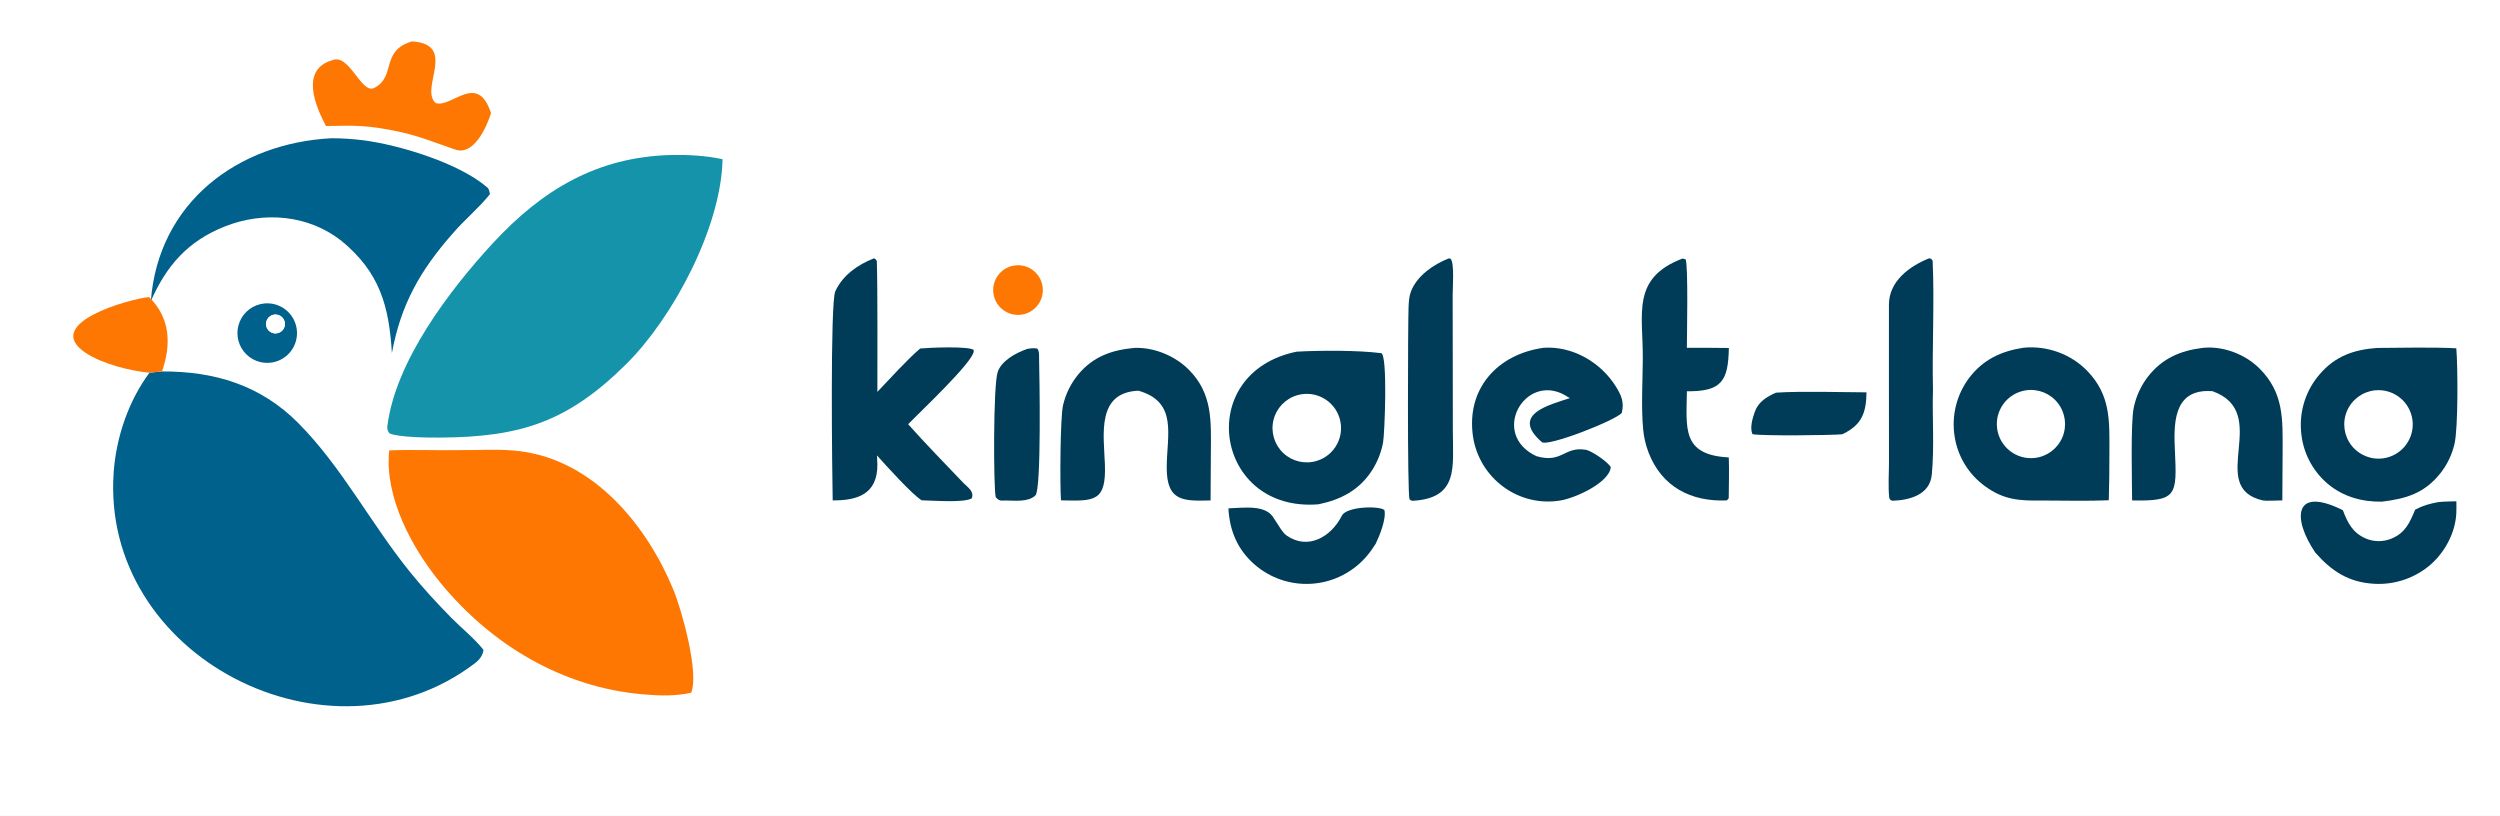
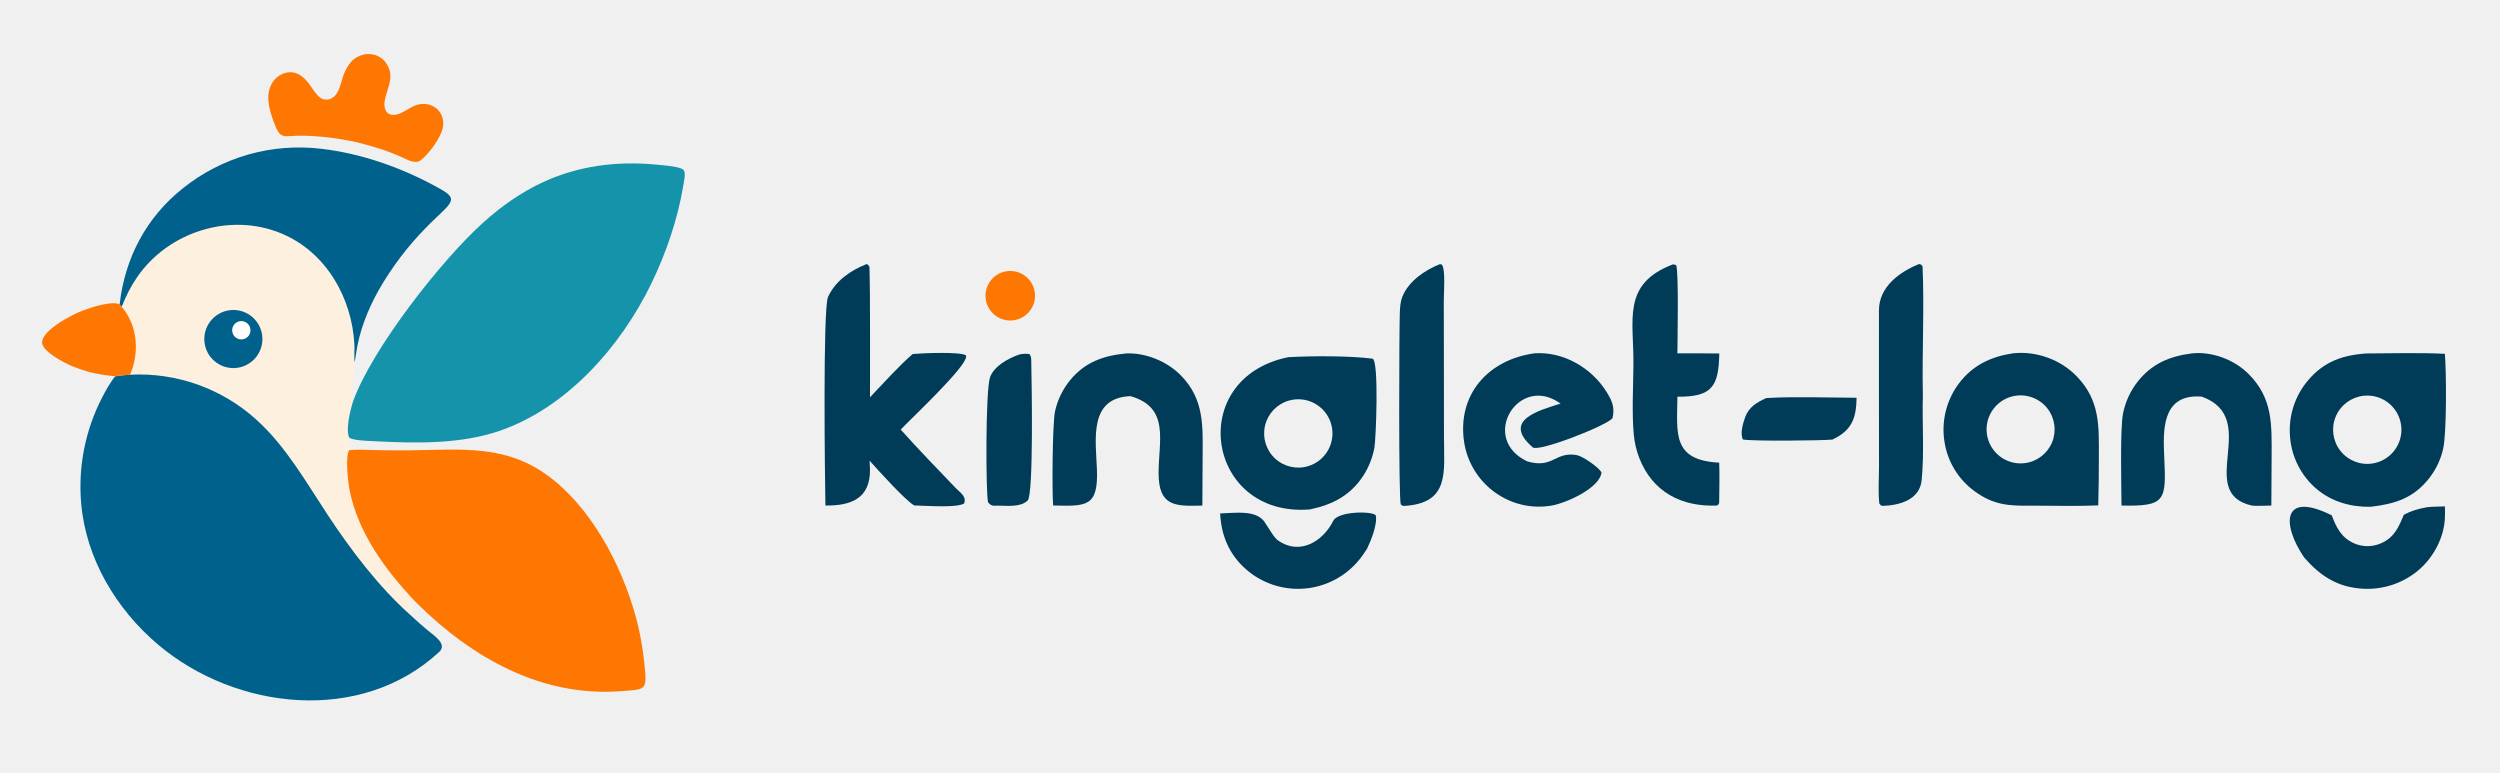
- <svg xmlns="http://www.w3.org/2000/svg" version="1.1" style="display: block;" viewBox="27 421 1943 634" width="1943" height="634" preserveAspectRatio="xMidYMid meet">
-   <rect x="27" y="421" width="1943" height="634" fill="#ffffff" />
-   <path transform="translate(0,0)" fill="rgb(0,97,140)" d="M 152.897 709.692 C 193.566 709.486 229.397 720.211 258.822 749.807 C 292.626 783.807 315.431 828.217 345.618 865.508 C 355.606 877.847 366.747 889.988 377.896 901.278 C 385.922 909.407 395.651 917.118 402.715 926.01 C 402.464 930.173 399.595 933.794 396.344 936.278 C 283.292 1022.7 104.745 931.571 115.386 787.602 C 117.385 760.563 126.991 732.399 143.184 710.669 L 152.897 709.692 z" />
-   <path transform="translate(0,0)" fill="rgb(20,147,171)" d="M 548.138 541.476 C 561.695 541.187 575.289 541.882 588.56 544.734 C 587.618 596.999 550.597 667.381 513.718 703.951 C 467.932 749.353 431.042 760.71 368.813 761.086 C 360.307 761.146 336.673 761.017 329.615 757.761 C 328.428 755.87 327.753 754.7 328.048 752.306 C 334.321 701.324 377.328 645.487 409.769 610.312 C 448.837 567.951 491.436 543.099 548.138 541.476 z" />
-   <path transform="translate(0,0)" fill="rgb(254,119,2)" d="M 329.498 771.053 C 346.561 770.327 365.664 771.134 382.99 770.832 C 399.057 771.022 415.349 769.652 431.334 771.695 C 488.688 779.027 529.77 829.233 550.492 879.669 C 557.035 895.595 570.524 944.442 564.148 959.413 C 551.555 962.154 539.742 961.731 527.074 960.671 C 464.3 955.416 408.766 922.169 369.205 873.828 C 347.121 846.843 325.654 807.184 329.498 771.053 z" />
-   <path transform="translate(0,0)" fill="rgb(0,97,140)" d="M 284.431 528.441 C 292.648 528.449 300.857 528.964 309.012 529.98 C 336.245 533.383 383.88 547.502 406.159 567.057 C 406.875 567.685 408.066 571.582 407.594 572.166 C 398.86 582.962 387.855 591.913 378.813 602.514 C 353.5 631.206 338.425 657.953 331.587 695.444 C 329.361 658.539 322.002 632.484 292.311 608.139 C 266.61 587.885 231.924 585.103 201.955 596.924 C 173.036 608.33 156.502 627.276 144.218 655.044 C 150.078 578.427 211.52 532.311 284.431 528.441 z" />
-   <path transform="translate(0,0)" fill="rgb(0,60,88)" fill-rule="evenodd" d="M 1874.5 691.418 C 1893.87 691.33 1917.02 690.706 1936.05 691.694 C 1937.23 705.785 1937.55 753.672 1934.63 766.011 C 1932.74 774.171 1929.1 781.823 1923.96 788.441 C 1911.51 804.331 1897.17 808.621 1878.24 810.88 C 1862.96 811.189 1848.07 807.045 1836.24 797.119 C 1824.1 786.883 1816.59 772.194 1815.4 756.36 C 1814.01 740.174 1819.23 724.114 1829.88 711.844 C 1842.07 697.679 1856.46 692.739 1874.5 691.418 z M 1872.65 724.385 C 1880.11 723.561 1887.58 725.928 1893.2 730.904 C 1898.83 735.879 1902.09 743 1902.19 750.509 C 1902.35 763.792 1892.7 775.165 1879.57 777.16 C 1870.04 778.608 1860.47 774.791 1854.55 767.18 C 1848.64 759.57 1847.3 749.356 1851.05 740.477 C 1854.81 731.599 1863.07 725.443 1872.65 724.385 z" />
-   <path transform="translate(0,0)" fill="rgb(0,60,88)" fill-rule="evenodd" d="M 1034.76 694.314 C 1053.31 693.286 1082.14 693.167 1100.39 695.46 C 1105.66 696.122 1103.16 758.508 1101.92 764.973 C 1100.46 772.656 1097.55 779.99 1093.34 786.579 C 1083.36 801.981 1069.21 809.326 1051.72 812.94 C 970.937 819.562 954.273 710.793 1034.76 694.314 z M 1035.27 728.147 C 1049.29 724.112 1063.95 732.115 1068.14 746.094 C 1072.33 760.073 1064.48 774.819 1050.55 779.159 C 1041.4 782.008 1031.43 779.723 1024.43 773.174 C 1017.44 766.625 1014.5 756.823 1016.74 747.507 C 1018.98 738.19 1026.06 730.797 1035.27 728.147 z" />
-   <path transform="translate(0,0)" fill="rgb(0,60,88)" fill-rule="evenodd" d="M 1599.58 691.276 C 1617.77 689.385 1636.58 696.133 1649.3 709.353 C 1667.47 728.237 1666.48 748.018 1666.43 772.315 C 1666.46 784.812 1666.3 797.308 1665.95 809.8 C 1650.21 810.539 1629.59 809.994 1613.5 809.997 C 1596.47 810.265 1584.34 809.51 1569.9 798.988 C 1557.15 789.83 1548.6 775.94 1546.16 760.428 C 1543.56 744.368 1547.57 727.94 1557.29 714.892 C 1568.02 700.62 1582.3 693.867 1599.58 691.276 z M 1601.49 724.364 C 1610.96 722.934 1620.46 726.718 1626.35 734.264 C 1632.24 741.81 1633.6 751.945 1629.92 760.78 C 1626.23 769.616 1618.07 775.778 1608.56 776.903 C 1594.19 778.603 1581.11 768.459 1579.18 754.114 C 1577.25 739.769 1587.18 726.526 1601.49 724.364 z" />
-   <path transform="translate(0,0)" fill="rgb(0,60,88)" d="M 706.174 621.803 L 707.104 622.088 C 707.558 622.643 708.011 623.198 708.464 623.753 C 709.192 645.483 708.85 708.12 708.898 725.546 C 718.336 715.668 732.131 700.362 742.18 691.852 C 748.997 691.19 779.566 689.875 783.759 692.944 C 783.769 693.277 783.797 693.61 783.788 693.943 C 783.543 702.271 741.175 741.942 732.821 750.704 C 746.264 765.882 761.984 781.833 776.044 796.647 C 779.7 800.186 784.293 803.174 782.213 808.326 C 776.178 811.962 751.949 809.981 743.363 809.844 C 736.295 805.791 714.99 782.12 708.6 774.973 C 708.776 777.353 708.876 779.737 708.901 782.124 C 709.011 804.931 693.507 810.086 674.166 809.901 C 673.757 789.736 672.107 656.148 676.211 647.34 C 682.051 634.806 693.656 626.726 706.174 621.803 z" />
-   <path transform="translate(0,0)" fill="rgb(0,60,88)" d="M 1226.7 691.3 C 1249.15 689.746 1271.17 702.611 1282.84 721.392 C 1287.21 728.416 1289.38 733.422 1287.48 741.822 C 1283.09 747.6 1229.8 768.478 1225.3 764.581 C 1200.58 743.161 1231.03 735.686 1247.05 730.439 C 1245.79 729.584 1244.49 728.789 1243.16 728.058 C 1212.06 710.656 1184.77 758.31 1221.01 775.499 C 1241.11 781.402 1242.5 767.843 1259.34 770.551 C 1264.05 771.309 1276.43 779.835 1278.9 784.072 C 1277.67 796.292 1251.01 808.232 1239.56 810.017 C 1224.12 812.537 1208.32 808.76 1195.68 799.532 C 1182.84 790.216 1174.26 776.154 1171.84 760.475 C 1166.33 723.315 1190.62 696.277 1226.7 691.3 z" />
-   <path transform="translate(0,0)" fill="rgb(0,60,88)" d="M 908.635 691.392 C 923.838 690.787 940.239 697.528 950.971 708.355 C 969.543 727.089 968.203 748.174 968.085 772.608 L 967.862 809.954 C 946.865 810.437 933.699 810.963 933.777 784.301 C 933.851 759.063 942.61 733.493 911.84 724.669 C 879.152 725.933 884.824 758.638 885.724 781.649 C 886.879 811.175 877.484 810.469 851.605 809.867 C 850.698 798.431 851.017 745.269 853.181 736.019 C 855.211 727.205 859.267 718.985 865.027 712.011 C 876.616 698.042 891.152 693 908.635 691.392 z" />
-   <path transform="translate(0,0)" fill="rgb(0,60,88)" d="M 1738.95 691.366 C 1754.7 689.7 1772 696.248 1783.18 707.483 C 1802.05 726.443 1801.12 746.78 1801.05 771.6 L 1800.83 809.91 C 1798.14 809.971 1787.71 810.405 1785.82 809.98 C 1740.84 799.861 1793.52 741.901 1746.53 725.018 C 1745.38 724.95 1744.22 724.912 1743.06 724.904 C 1715.76 724.791 1716.42 751.521 1717.35 771.402 C 1718.98 806.04 1718.79 810.686 1684.08 809.926 C 1683.98 795.307 1682.87 749.632 1685.31 738.006 C 1687.1 729.146 1690.91 720.817 1696.44 713.666 C 1707.45 699.526 1721.63 693.486 1738.95 691.366 z" />
-   <path transform="translate(0,0)" fill="rgb(0,60,88)" d="M 1334.68 621.941 L 1337.09 622.58 C 1339.17 628.252 1338.07 681.387 1338.03 691.302 C 1348.91 691.27 1359.79 691.321 1370.67 691.453 C 1370.17 717.012 1365.24 725.346 1338.05 725.106 C 1337.69 754.066 1333.88 774.574 1370.6 776.511 C 1371 786.197 1370.64 797.928 1370.57 807.77 C 1370.25 809.089 1370.22 808.674 1369.05 809.918 C 1341.31 811.1 1318.55 799.435 1308.23 772.627 C 1306.02 766.833 1304.61 760.764 1304.05 754.589 C 1302.46 737.606 1303.65 717.315 1303.78 700.011 C 1304.06 664.879 1294.6 637.136 1334.68 621.941 z" />
-   <path transform="translate(0,0)" fill="rgb(254,119,2)" d="M 347.213 453.179 C 382.98 455.37 352.731 490 365.646 501.113 C 378.169 505.092 398.181 476.514 408.621 508.983 C 405.097 520.294 395.03 542.049 381.015 537.305 C 365.302 531.987 353.166 526.778 336.416 523.192 C 312.791 518.336 304.206 518.442 280.34 518.923 C 272.025 503.327 260.106 474.779 285.566 467.698 C 298.598 462.606 307.848 494.336 317.764 489.364 C 335.18 480.629 322.389 460.447 347.213 453.179 z" />
-   <path transform="translate(0,0)" fill="rgb(0,60,88)" d="M 1152.95 621.828 L 1154.43 622.123 C 1157.51 625.449 1155.99 644.567 1156 650.425 L 1156.09 705.468 L 1156.14 756.311 C 1156.16 783.856 1160.89 808.279 1124.78 810.239 C 1123.75 809.88 1123.03 809.935 1122.49 808.874 C 1120.72 805.371 1121.24 672.11 1121.74 659.499 C 1121.9 655.58 1122.18 651.117 1123.63 647.438 C 1128.47 635.101 1141.14 626.544 1152.95 621.828 z" />
-   <path transform="translate(0,0)" fill="rgb(0,60,88)" d="M 1526.32 621.748 C 1528.47 622.278 1527.51 621.808 1529.04 623.517 C 1530.54 655.333 1528.55 691.443 1529.3 723.785 C 1528.64 745.619 1530.49 768.287 1528.38 789.998 C 1526.83 805.897 1510.46 809.787 1497.83 810.182 C 1496.12 809.732 1496.89 809.967 1495.39 808.414 C 1494.31 799.551 1495.13 788.76 1495.13 779.694 C 1495.16 739.03 1494.96 698.348 1495.08 657.686 C 1495.13 639.553 1511 627.889 1526.32 621.748 z" />
-   <path transform="translate(0,0)" fill="rgb(0,60,88)" d="M 1921.84 811.269 C 1925.83 810.741 1931.88 810.726 1936.09 810.599 C 1936.18 813.644 1936.17 816.691 1936.05 819.735 C 1935.4 834.648 1927.51 849.57 1916.47 859.455 C 1904.26 870.194 1888.3 875.68 1872.07 874.719 C 1852.24 873.548 1839.06 864.81 1826.42 850.431 C 1808.57 824.118 1809.44 798.384 1847.88 817.531 C 1851.51 827.148 1855.41 835.116 1865.64 839.498 C 1872.04 842.221 1879.27 842.252 1885.69 839.584 C 1896.59 835.089 1899.94 826.958 1904.05 817.126 C 1910.4 813.75 1914.87 812.645 1921.84 811.269 z" />
-   <path transform="translate(0,0)" fill="rgb(0,60,88)" d="M 981.72 816.078 C 993.493 815.798 1011.22 812.654 1017.32 824.262 C 1019.8 827.659 1023.46 834.764 1026.87 837.136 C 1043.53 848.886 1061.69 838.194 1069.9 821.797 C 1073.55 814.504 1099.02 813.998 1102.95 817.394 C 1104.6 824.08 1099.19 837.43 1096.22 843.536 C 1093.98 847.063 1092.11 849.812 1089.39 853.019 C 1078.67 865.691 1063.29 873.499 1046.74 874.673 C 1030.37 875.835 1014.21 870.402 1001.87 859.585 C 988.689 847.942 982.662 833.415 981.72 816.078 z" />
-   <path transform="translate(0,0)" fill="rgb(0,60,88)" d="M 825.314 692.192 C 828.988 691.593 829.401 691.513 833.062 691.857 C 834.901 693.828 834.527 697.242 834.587 699.918 C 834.86 711.887 836.502 801.369 831.756 806.006 C 826.262 811.374 815.87 810.037 808.75 809.985 C 804.781 810.102 803.547 810.474 800.896 807.422 C 799.132 800.963 798.823 720.212 802.448 709.976 C 805.529 701.276 816.294 695.381 825.314 692.192 z" />
-   <path transform="translate(0,0)" fill="rgb(254,119,2)" d="M 143.184 710.669 C 127.691 709.258 106.303 703.679 93.576 695.232 C 59.005 672.287 127.643 653.379 142.839 651.86 C 159.414 668.061 160.218 688.764 152.897 709.692 L 143.184 710.669 z" />
-   <path transform="translate(0,0)" fill="rgb(0,60,88)" d="M 1407.29 726.176 C 1427.34 724.873 1456.91 725.848 1477.65 725.934 C 1477.39 741.906 1474.03 751.329 1458.83 758.508 C 1451.23 759.335 1395.48 759.909 1389.05 758.423 C 1386.77 753.697 1389.09 745.92 1390.81 741.114 C 1393.62 733.233 1400.07 729.385 1407.29 726.176 z" />
-   <path transform="translate(0,0)" fill="rgb(0,97,140)" fill-rule="evenodd" d="M 232.391 656.855 C 244.823 655.617 255.994 664.468 257.632 676.854 C 259.271 689.239 250.785 700.69 238.459 702.728 C 230.124 704.106 221.7 700.833 216.48 694.19 C 211.261 687.546 210.076 678.587 213.388 670.814 C 216.7 663.042 223.984 657.692 232.391 656.855 z M 239.725 665.597 C 243.497 664.873 247.189 667.184 248.186 670.894 C 249.183 674.603 247.148 678.454 243.52 679.718 C 240.927 680.623 238.045 680.002 236.055 678.109 C 234.064 676.216 233.299 673.369 234.072 670.733 C 234.845 668.097 237.027 666.115 239.725 665.597 z" />
-   <path transform="translate(0,0)" fill="rgb(255,255,255)" d="M 239.725 665.597 C 243.497 664.873 247.189 667.184 248.186 670.894 C 249.183 674.603 247.148 678.454 243.52 679.718 C 240.927 680.623 238.045 680.002 236.055 678.109 C 234.064 676.216 233.299 673.369 234.072 670.733 C 234.845 668.097 237.027 666.115 239.725 665.597 z" />
-   <path transform="translate(0,0)" fill="rgb(254,119,2)" d="M 814.796 627.447 C 820.514 626.422 826.39 628.028 830.792 631.819 C 835.194 635.61 837.653 641.183 837.487 646.99 C 837.226 656.145 830.565 663.855 821.545 665.442 C 811.061 667.287 801.064 660.294 799.203 649.813 C 797.341 639.333 804.319 629.325 814.796 627.447 z" />
+ <svg xmlns="http://www.w3.org/2000/svg" version="1.1" style="display: block;" viewBox="44 448 1948 602" width="1948" height="602" preserveAspectRatio="xMidYMid meet">
+   <g transform="translate(40,453)">
+     <path fill="rgb(254,240,223)" d="M97.222 232.075C101.313 195.994 117.994 164.352 146.567 141.65C176.966 117.329 215.875 106.269 254.523 110.961C285.065 114.521 315.442 125.148 342.463 139.668C358.611 148.346 359.499 149.98 346.204 162.369C342.782 165.552 339.44 168.814 336.17 172.154C321.697 186.833 309.199 203.335 298.986 221.242C290.379 236.663 284.004 252.946 281.446 270.465C281.115 272.72 280.805 274.971 280.418 277.218C280.644 278.376 280.09 280.88 279.973 282.396C279.363 290.2 278.019 298.547 278.203 306.349C278.221 307.154 278.602 307.357 279.094 307.861C276.952 314.54 273.161 329.757 276.088 335.983C275.61 337.298 275.725 344.64 276.053 345.782C272.889 350.508 275.183 370.553 276.372 376.702C282.768 409.758 304.125 438.911 326.818 462.97C325.046 464.915 325.992 470.151 323.435 473.918C327.932 478.14 332.552 482.23 337.292 486.179C341.616 489.818 352.89 496.77 346.316 502.884C285.566 559.401 187.989 548.575 127.38 497.455C94.535 469.752 70.808 430.122 67.212 386.783C64.843 358.412 70.525 329.947 83.606 304.658C86.29 299.441 89.975 292.74 93.765 288.261C83.099 287.027 75.335 285.948 64.853 282.064C57.477 279.789 40.558 271.147 37.31 264.059C32.754 254.116 60.56 239.975 67.646 237.3C74.992 234.528 90.62 229.304 97.222 232.075Z" />
+     <path fill="rgb(0,97,140)" d="M105.354 286.978C141.539 285.089 176.981 297.721 203.816 322.067C226.663 342.677 242.451 370.585 259.217 396.024C277.313 423.478 298.828 451.949 323.435 473.918C327.932 478.14 332.552 482.23 337.292 486.179C341.616 489.818 352.89 496.77 346.316 502.884C285.566 559.401 187.989 548.576 127.38 497.456C94.535 469.752 70.808 430.123 67.212 386.784C64.843 358.413 70.525 329.948 83.606 304.659C86.291 299.441 89.975 292.741 93.765 288.261C95.593 287.696 103.121 287.162 105.354 286.978Z" />
+     <path fill="rgb(0,97,140)" d="M97.222 232.075C101.313 195.994 117.995 164.352 146.567 141.65C176.966 117.329 215.875 106.269 254.523 110.961C285.065 114.521 315.443 125.148 342.463 139.668C358.612 148.346 359.499 149.98 346.204 162.369C342.782 165.552 339.44 168.814 336.17 172.154C321.697 186.833 309.199 203.335 298.987 221.242C290.379 236.663 284.004 252.946 281.446 270.465C281.115 272.72 280.805 274.971 280.418 277.218C279.768 273.771 280.348 267.662 280.154 263.794C278.382 227.059 258.04 191.359 223.203 176.884C183.23 160.274 135.024 175.604 110.757 211.096C105.484 218.808 102.336 225.474 98.808 234.033C97.964 233.351 97.797 232.975 97.222 232.075Z" />
+     <path fill="rgb(254,119,2)" d="M93.765 288.262C83.099 287.028 75.335 285.948 64.853 282.065C57.477 279.789 40.558 271.148 37.31 264.06C32.754 254.117 60.56 239.976 67.646 237.301C74.992 234.528 90.62 229.305 97.222 232.076C97.797 232.976 97.964 233.351 98.808 234.033C111.349 248.702 112.782 269.672 105.354 286.978C103.121 287.162 95.593 287.696 93.765 288.262Z" />
+     <path fill="rgb(0,97,140)" d="M182.478 236.783C194.794 234.934 206.291 243.38 208.21 255.685C210.128 267.991 201.747 279.535 189.452 281.523C177.06 283.526 165.403 275.063 163.47 262.66C161.536 250.256 170.064 238.647 182.478 236.783Z" />
+     <path fill="rgb(255,255,255)" d="M191.444 245.227C195.356 244.897 198.799 247.791 199.148 251.702C199.497 255.612 196.62 259.069 192.712 259.437C188.775 259.808 185.288 256.907 184.937 252.969C184.586 249.031 187.505 245.558 191.444 245.227Z" />
+     <path fill="rgb(20,147,171)" d="M279.094 307.862C293.719 266.85 348.53 196.844 381.404 167.607C394.831 155.667 409.559 145.229 425.839 137.534C454.234 124.113 484.702 120.291 515.772 123.305C521.168 123.828 529.755 124.423 534.736 126.281C535.699 126.64 536.567 127.09 537.032 128.057C538.298 130.698 536.927 136.528 536.452 139.434C532.184 165.495 522.949 192.426 511.439 216.107C487.676 264.999 445.814 312.678 393.22 330.749C363.235 341.052 328.462 340.502 297.114 338.858C292.55 338.621 280.843 338.381 276.967 336.482C276.662 336.333 276.375 336.163 276.088 335.984C273.161 329.759 276.952 314.542 279.094 307.862Z" />
+     <path fill="rgb(254,119,2)" d="M276.053 345.783C282.234 345.115 289.667 345.543 295.992 345.689C304.195 345.906 312.404 345.982 320.61 345.912C363.653 345.657 399.946 340.014 435.993 369.563C468.73 396.396 491.364 441.924 501.132 482.33C503.423 492.174 505.084 502.155 506.104 512.21C508.345 533.491 507.539 532.088 487.239 533.596C426.062 538.149 371.854 507.537 329.534 465.695C328.623 464.796 327.718 463.884 326.818 462.97C304.125 438.912 282.768 409.758 276.372 376.703C275.183 370.553 272.889 350.508 276.053 345.783Z" />
+     <path fill="rgb(254,119,2)" d="M288.378 37.242C290.552 37.016 292.957 37.069 295.095 37.548C299.384 38.512 303.093 41.182 305.37 44.942C311.218 54.482 306.589 61.506 304.224 71.296C301.274 83.505 308.49 87.947 319.122 81.675C321.72 80.142 325.254 78.022 328.151 76.963C334.79 74.534 342.846 76.528 346.845 82.583C349.16 86.139 349.948 90.477 349.031 94.62C347.332 102.491 338.215 115.097 331.602 120.008C327.873 122.691 322.772 120.145 319.16 118.431C307.28 112.794 295.154 109.155 282.442 105.935C268.468 102.805 253.015 100.839 238.762 100.722C224.479 100.606 222.594 104.766 217.107 89.468C213.688 79.936 210.405 68.852 216.188 59.474C218.616 55.491 222.556 52.662 227.107 51.636C235.651 49.777 241.76 55.689 246.134 62.137C248.097 65.03 250.976 69.654 253.997 71.435C255.979 72.615 258.356 72.939 260.581 72.33C267.748 70.32 269.069 61.219 271.121 55.029C272.036 52.266 273.246 49.611 274.731 47.108C278.264 41.279 281.927 38.842 288.378 37.242Z" />
+     <path fill-rule="evenodd" clip-rule="evenodd" fill="rgb(0,60,88)" d="M1847.5 270.418C1866.87 270.33 1890.02 269.706 1909.05 270.694C1910.23 284.785 1910.55 332.672 1907.63 345.011C1905.74 353.171 1902.1 360.823 1896.96 367.441C1884.51 383.331 1870.17 387.621 1851.24 389.88C1835.96 390.189 1821.07 386.045 1809.24 376.119C1797.1 365.883 1789.59 351.194 1788.4 335.36C1787.01 319.174 1792.23 303.114 1802.88 290.844C1815.07 276.679 1829.46 271.739 1847.5 270.418ZM1845.65 303.385C1853.11 302.561 1860.58 304.928 1866.2 309.904C1871.83 314.879 1875.09 322 1875.19 329.509C1875.35 342.792 1865.7 354.165 1852.57 356.16C1843.04 357.608 1833.47 353.791 1827.55 346.18C1821.64 338.57 1820.3 328.356 1824.05 319.477C1827.81 310.599 1836.07 304.443 1845.65 303.385Z" />
+     <path fill-rule="evenodd" clip-rule="evenodd" fill="rgb(0,60,88)" d="M1007.76 273.314C1026.31 272.286 1055.14 272.167 1073.39 274.46C1078.66 275.122 1076.16 337.508 1074.92 343.973C1073.46 351.656 1070.55 358.99 1066.34 365.579C1056.36 380.981 1042.21 388.326 1024.72 391.94C943.937 398.562 927.273 289.793 1007.76 273.314ZM1008.27 307.147C1022.29 303.112 1036.95 311.115 1041.14 325.094C1045.33 339.073 1037.48 353.819 1023.55 358.159C1014.4 361.008 1004.43 358.723 997.43 352.174C990.44 345.625 987.5 335.823 989.74 326.507C991.98 317.19 999.06 309.797 1008.27 307.147Z" />
+     <path fill-rule="evenodd" clip-rule="evenodd" fill="rgb(0,60,88)" d="M1572.58 270.276C1590.77 268.385 1609.58 275.133 1622.3 288.353C1640.47 307.237 1639.48 327.018 1639.43 351.315C1639.46 363.812 1639.3 376.308 1638.95 388.8C1623.21 389.539 1602.59 388.994 1586.5 388.997C1569.47 389.265 1557.34 388.51 1542.9 377.988C1530.15 368.83 1521.6 354.94 1519.16 339.428C1516.56 323.368 1520.57 306.94 1530.29 293.892C1541.02 279.62 1555.3 272.867 1572.58 270.276ZM1574.49 303.364C1583.96 301.934 1593.46 305.718 1599.35 313.264C1605.24 320.81 1606.6 330.945 1602.92 339.78C1599.23 348.616 1591.07 354.778 1581.56 355.903C1567.19 357.603 1554.11 347.459 1552.18 333.114C1550.25 318.769 1560.18 305.526 1574.49 303.364Z" />
+     <path fill="rgb(0,60,88)" d="M679.174 200.803L680.104 201.088C680.558 201.643 681.011 202.198 681.464 202.753C682.192 224.483 681.85 287.12 681.898 304.546C691.336 294.668 705.131 279.362 715.18 270.852C721.997 270.19 752.566 268.875 756.759 271.944C756.769 272.277 756.797 272.61 756.788 272.943C756.543 281.271 714.175 320.942 705.821 329.704C719.264 344.882 734.984 360.833 749.044 375.647C752.7 379.186 757.293 382.174 755.213 387.326C749.178 390.962 724.949 388.981 716.363 388.844C709.295 384.791 687.99 361.12 681.6 353.973C681.776 356.353 681.876 358.737 681.901 361.124C682.011 383.931 666.507 389.086 647.166 388.901C646.757 368.736 645.107 235.148 649.211 226.34C655.051 213.806 666.656 205.726 679.174 200.803Z" />
+     <path fill="rgb(0,60,88)" d="M1199.7 270.301C1222.15 268.747 1244.17 281.612 1255.84 300.393C1260.21 307.417 1262.38 312.423 1260.48 320.823C1256.09 326.601 1202.8 347.479 1198.3 343.582C1173.58 322.162 1204.03 314.687 1220.05 309.44C1218.79 308.585 1217.49 307.79 1216.16 307.059C1185.06 289.657 1157.77 337.311 1194.01 354.5C1214.11 360.403 1215.5 346.844 1232.34 349.552C1237.05 350.31 1249.43 358.836 1251.9 363.073C1250.67 375.293 1224.01 387.233 1212.56 389.018C1197.12 391.538 1181.32 387.761 1168.68 378.533C1155.84 369.217 1147.26 355.155 1144.84 339.476C1139.33 302.316 1163.62 275.278 1199.7 270.301Z" />
+     <path fill="rgb(0,60,88)" d="M881.635 270.391C896.838 269.786 913.239 276.527 923.971 287.354C942.543 306.088 941.203 327.173 941.085 351.607L940.862 388.953C919.865 389.436 906.699 389.962 906.777 363.3C906.851 338.062 915.61 312.492 884.84 303.668C852.152 304.932 857.824 337.637 858.724 360.648C859.879 390.174 850.484 389.468 824.605 388.866C823.698 377.43 824.017 324.268 826.181 315.018C828.211 306.204 832.267 297.984 838.027 291.01C849.616 277.041 864.152 271.999 881.635 270.391Z" />
+     <path fill="rgb(0,60,88)" d="M1711.95 270.367C1727.7 268.701 1745 275.249 1756.18 286.484C1775.05 305.444 1774.12 325.781 1774.05 350.601L1773.83 388.911C1771.14 388.972 1760.71 389.406 1758.82 388.981C1713.84 378.862 1766.52 320.902 1719.53 304.019C1718.38 303.951 1717.22 303.913 1716.06 303.905C1688.76 303.792 1689.42 330.522 1690.35 350.403C1691.98 385.041 1691.79 389.687 1657.08 388.927C1656.98 374.308 1655.87 328.633 1658.31 317.007C1660.1 308.147 1663.91 299.818 1669.44 292.667C1680.45 278.527 1694.63 272.487 1711.95 270.367Z" />
+     <path fill="rgb(0,60,88)" d="M1307.68 200.941L1310.09 201.58C1312.17 207.252 1311.07 260.387 1311.03 270.302C1321.91 270.27 1332.79 270.321 1343.67 270.453C1343.17 296.012 1338.24 304.346 1311.05 304.106C1310.69 333.066 1306.88 353.574 1343.6 355.511C1344 365.197 1343.64 376.928 1343.57 386.77C1343.25 388.089 1343.22 387.674 1342.05 388.918C1314.31 390.1 1291.55 378.435 1281.23 351.627C1279.02 345.833 1277.61 339.764 1277.05 333.589C1275.46 316.606 1276.65 296.315 1276.78 279.011C1277.06 243.879 1267.6 216.136 1307.68 200.941Z" />
+     <path fill="rgb(0,60,88)" d="M1125.95 200.828L1127.43 201.123C1130.51 204.449 1128.99 223.567 1129 229.425L1129.09 284.468L1129.14 335.311C1129.16 362.856 1133.89 387.279 1097.78 389.239C1096.75 388.88 1096.03 388.935 1095.49 387.874C1093.72 384.371 1094.24 251.11 1094.74 238.499C1094.9 234.58 1095.18 230.117 1096.63 226.438C1101.47 214.101 1114.14 205.544 1125.95 200.828Z" />
+     <path fill="rgb(0,60,88)" d="M1499.32 200.748C1501.47 201.278 1500.51 200.808 1502.04 202.517C1503.54 234.333 1501.55 270.443 1502.3 302.785C1501.64 324.619 1503.49 347.287 1501.38 368.998C1499.83 384.897 1483.46 388.787 1470.83 389.182C1469.12 388.732 1469.89 388.967 1468.39 387.414C1467.31 378.551 1468.13 367.76 1468.13 358.694C1468.16 318.03 1467.96 277.348 1468.08 236.686C1468.13 218.553 1484 206.889 1499.32 200.748Z" />
+     <path fill="rgb(0,60,88)" d="M1894.84 390.27C1898.83 389.742 1904.88 389.727 1909.09 389.6C1909.18 392.645 1909.17 395.692 1909.05 398.736C1908.4 413.649 1900.51 428.571 1889.47 438.456C1877.26 449.195 1861.3 454.681 1845.07 453.72C1825.24 452.549 1812.06 443.811 1799.42 429.432C1781.57 403.119 1782.44 377.385 1820.88 396.532C1824.51 406.149 1828.41 414.117 1838.64 418.499C1845.04 421.222 1852.27 421.253 1858.69 418.585C1869.59 414.09 1872.94 405.959 1877.05 396.127C1883.4 392.751 1887.87 391.646 1894.84 390.27Z" />
+     <path fill="rgb(0,60,88)" d="M954.72 395.078C966.493 394.798 984.22 391.654 990.32 403.262C992.8 406.659 996.46 413.764 999.87 416.136C1016.53 427.886 1034.69 417.194 1042.9 400.797C1046.55 393.504 1072.02 392.998 1075.95 396.394C1077.6 403.08 1072.19 416.43 1069.22 422.536C1066.98 426.063 1065.11 428.812 1062.39 432.019C1051.67 444.691 1036.29 452.499 1019.74 453.673C1003.37 454.835 987.21 449.402 974.87 438.585C961.689 426.942 955.662 412.415 954.72 395.078Z" />
+     <path fill="rgb(0,60,88)" d="M798.314 271.193C801.988 270.594 802.401 270.514 806.062 270.858C807.901 272.829 807.527 276.243 807.587 278.919C807.86 290.888 809.502 380.37 804.756 385.007C799.262 390.375 788.87 389.038 781.75 388.986C777.781 389.103 776.547 389.475 773.896 386.423C772.132 379.964 771.823 299.213 775.448 288.977C778.529 280.277 789.294 274.382 798.314 271.193Z" />
+     <path fill="rgb(0,60,88)" d="M1380.29 305.177C1400.34 303.874 1429.91 304.849 1450.65 304.935C1450.39 320.907 1447.03 330.33 1431.83 337.509C1424.23 338.336 1368.48 338.91 1362.05 337.424C1359.77 332.698 1362.09 324.921 1363.81 320.115C1366.62 312.234 1373.07 308.386 1380.29 305.177Z" />
+     <path fill="rgb(254,119,2)" d="M787.796 206.447C793.514 205.422 799.39 207.028 803.792 210.819C808.194 214.61 810.653 220.183 810.487 225.99C810.226 235.145 803.565 242.855 794.545 244.442C784.061 246.287 774.064 239.294 772.203 228.813C770.341 218.333 777.319 208.325 787.796 206.447Z" />
+   </g>
</svg>
